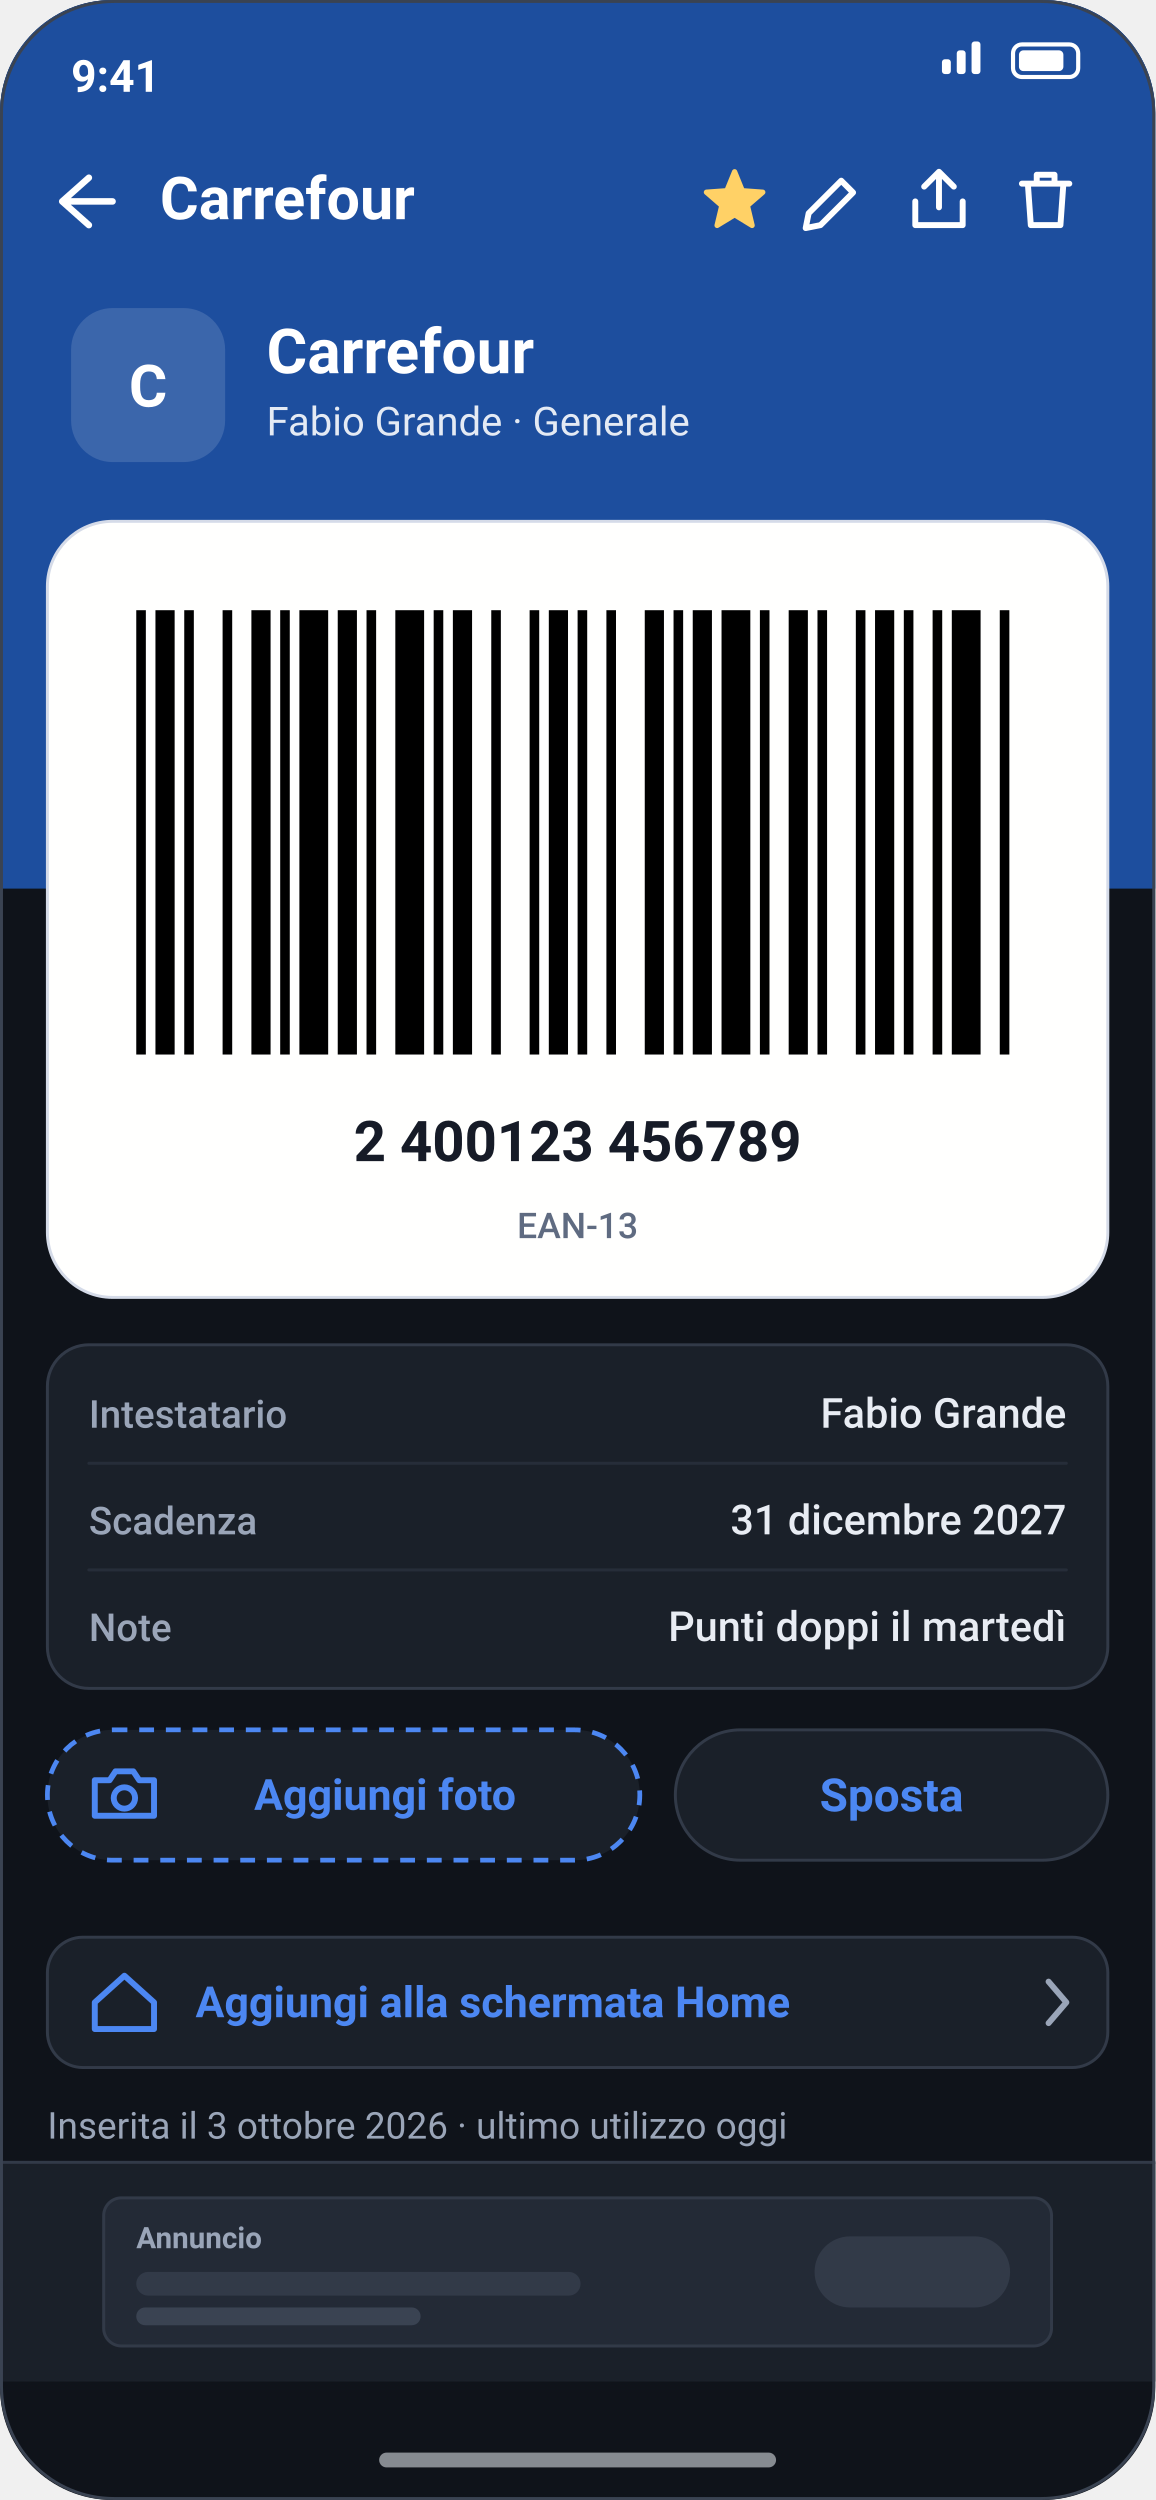
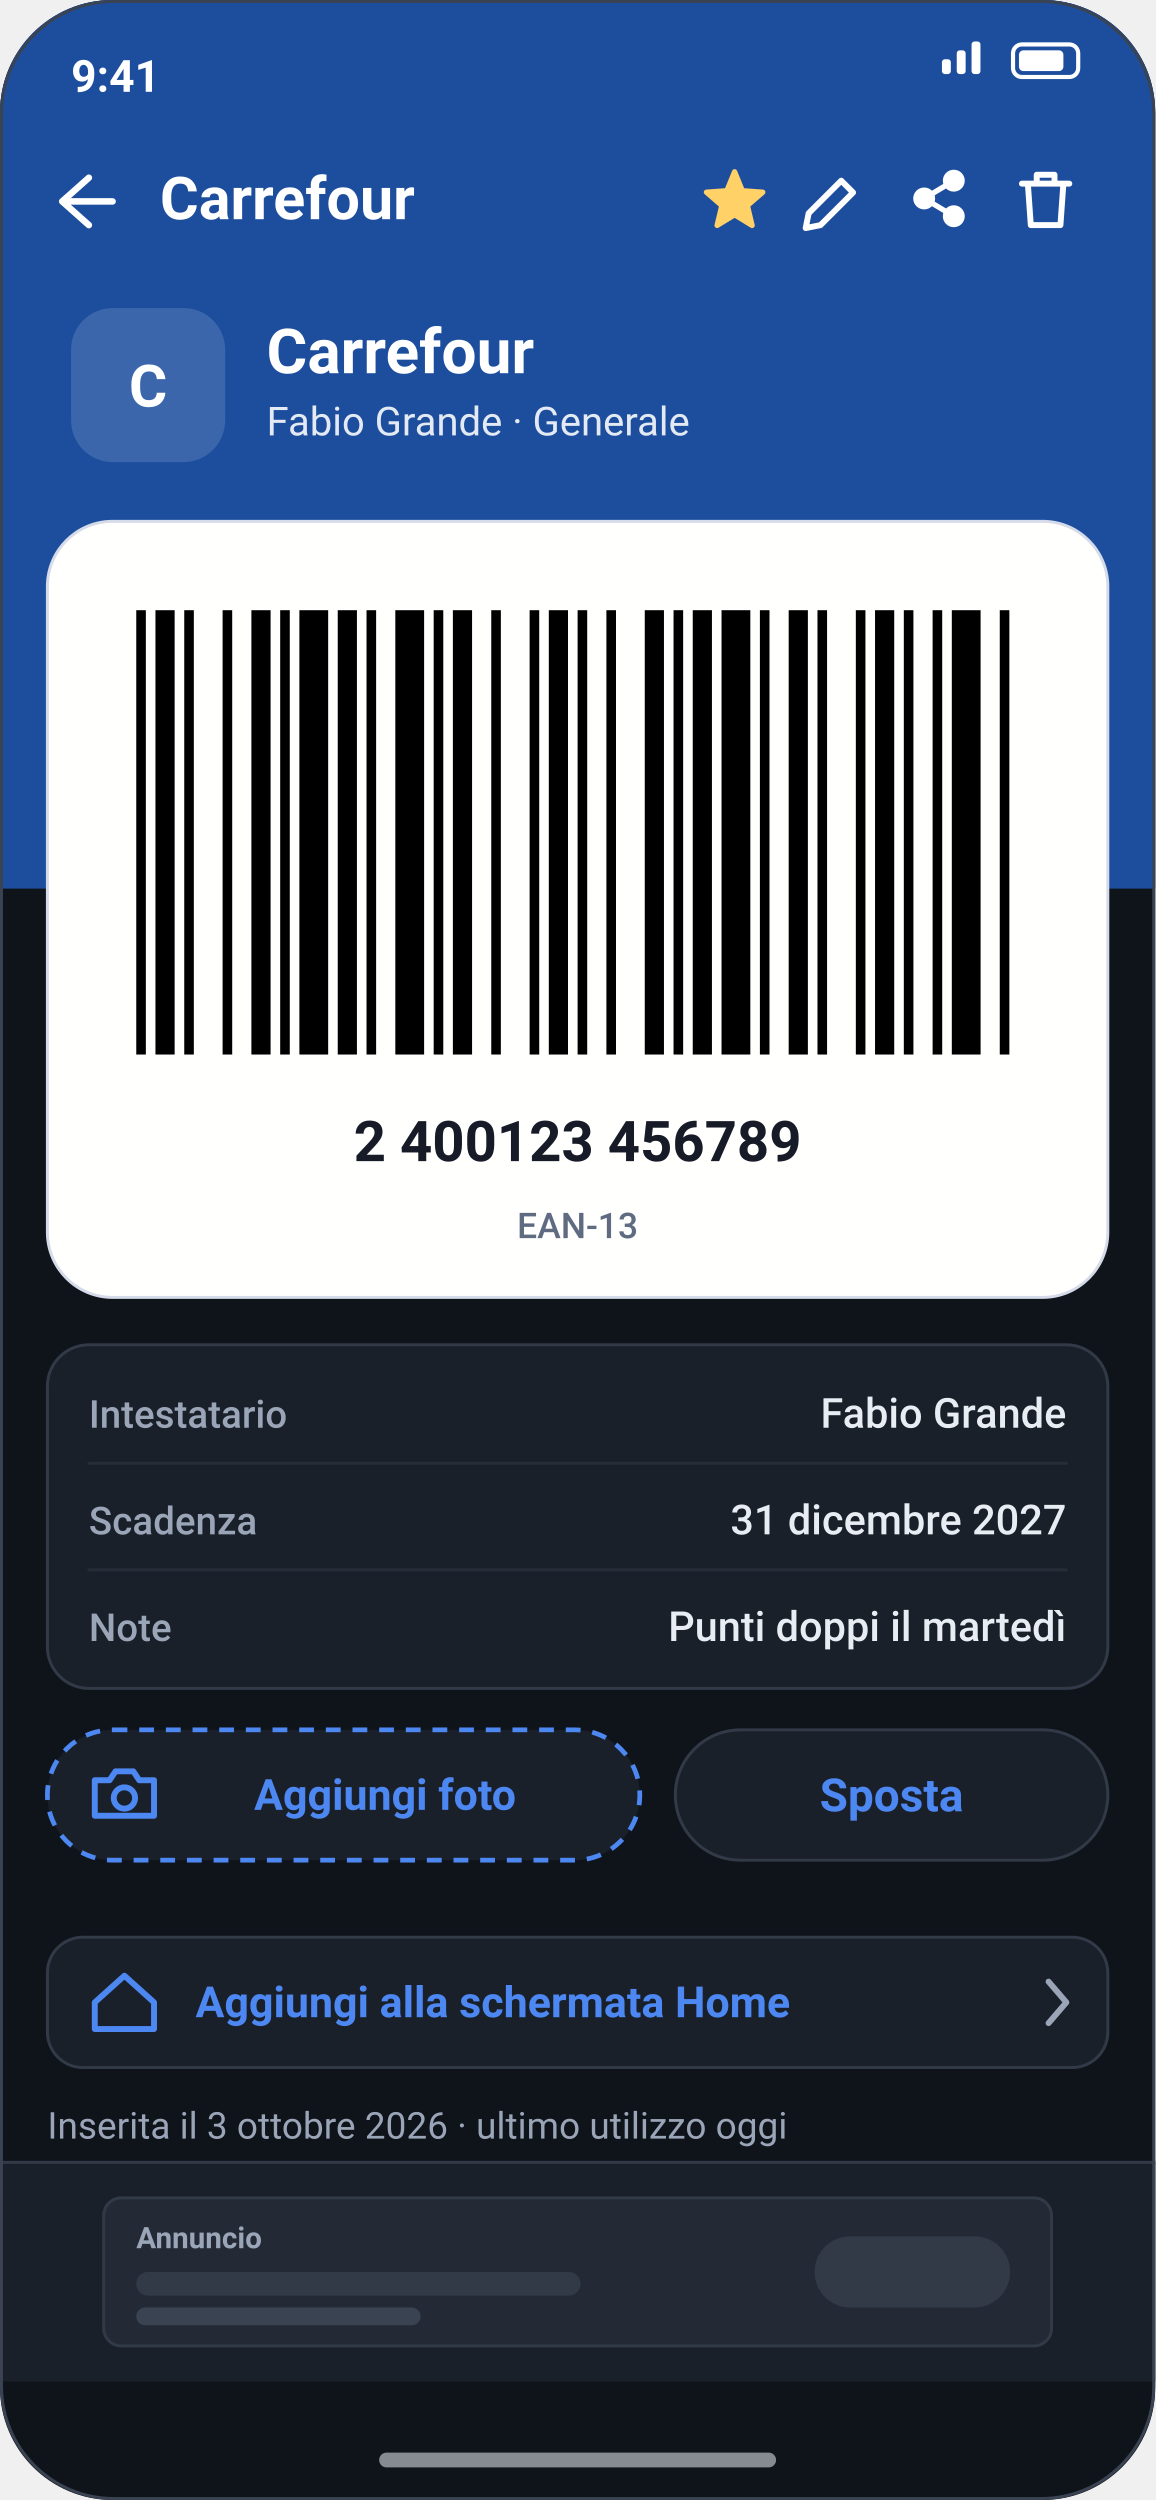
<svg xmlns="http://www.w3.org/2000/svg" viewBox="0 0 390 844" width="390" height="844" font-family="Roboto, Inter, 'Helvetica Neue', Arial, sans-serif">
  <defs>
    <clipPath id="s">
      <rect width="390" height="844" rx="38" />
    </clipPath>
  </defs>
  <g clip-path="url(#s)">
    <rect x="0" y="0" width="390" height="844" rx="0" fill="#0F131A" opacity="1" />
    <rect x="0" y="0" width="390" height="300" rx="0" fill="#1D4E9E" opacity="1" />
    <path d="M30 60 L21 68 L30 76 M21 68 H38" fill="none" stroke="#fff" stroke-width="2.2" stroke-linecap="round" stroke-linejoin="round" />
    <text x="54" y="74" font-size="20" font-weight="600" fill="#fff" text-anchor="start" opacity="1">Carrefour</text>
    <polygon points="248.0,58.0 250.6,64.4 257.5,64.9 252.3,69.4 253.9,76.1 248.0,72.5 242.1,76.1 243.7,69.4 238.5,64.9 245.4,64.4" fill="#FFD166" stroke="#FFD166" stroke-width="1.8" stroke-linejoin="round" />
    <path d="M272 77 L273 72 L284 61 L288 65 L277 76 Z" fill="none" stroke="#fff" stroke-width="2" stroke-linejoin="round" />
-     <g fill="none" stroke="#fff" stroke-width="2" stroke-linecap="round" stroke-linejoin="round">
-       <path d="M317 70 V58 M312 63 L317 58 L322 63" />
-       <path d="M309 68 V76 H325 V68" />
+     <g stroke="#fff" stroke-width="1.8" fill="#fff">
+       <path d="M322 61 L312 67 L322 73" fill="none" />
+       <circle cx="322" cy="61" r="2.8" />
+       <circle cx="312" cy="67" r="2.8" />
+       <circle cx="322" cy="73" r="2.8" />
    </g>
    <g fill="none" stroke="#fff" stroke-width="2" stroke-linecap="round" stroke-linejoin="round">
      <path d="M345 62 H361 M350 62 V59 H356 V62 M347 62 L348 76 H358 L359 62" />
    </g>
    <rect x="24" y="104" width="52" height="52" rx="14.04" fill="#ffffff22" opacity="1" />
    <text x="50.0" y="137.28" font-size="19.76" font-weight="700" fill="#fff" text-anchor="middle" opacity="1">C</text>
    <text x="90" y="126" font-size="21" font-weight="700" fill="#fff" text-anchor="start" opacity="1">Carrefour</text>
    <text x="90" y="147" font-size="13.5" font-weight="400" fill="#fff" text-anchor="start" opacity="0.88">Fabio Grande · Generale</text>
    <rect x="16" y="176" width="358" height="262" rx="22" fill="#FFFFFE" stroke="#D5DBE8" stroke-width="1" opacity="1" />
    <rect x="46.00" y="206" width="3.24" height="150" fill="#000" />
    <rect x="52.48" y="206" width="6.48" height="150" fill="#000" />
    <rect x="62.20" y="206" width="3.24" height="150" fill="#000" />
    <rect x="75.15" y="206" width="3.24" height="150" fill="#000" />
    <rect x="84.87" y="206" width="6.48" height="150" fill="#000" />
    <rect x="94.59" y="206" width="3.24" height="150" fill="#000" />
    <rect x="101.07" y="206" width="9.72" height="150" fill="#000" />
    <rect x="114.02" y="206" width="6.48" height="150" fill="#000" />
    <rect x="123.74" y="206" width="3.24" height="150" fill="#000" />
    <rect x="133.46" y="206" width="9.72" height="150" fill="#000" />
    <rect x="146.41" y="206" width="3.24" height="150" fill="#000" />
    <rect x="152.89" y="206" width="6.48" height="150" fill="#000" />
    <rect x="165.85" y="206" width="3.24" height="150" fill="#000" />
    <rect x="178.80" y="206" width="3.24" height="150" fill="#000" />
    <rect x="185.28" y="206" width="6.48" height="150" fill="#000" />
    <rect x="195.00" y="206" width="3.24" height="150" fill="#000" />
    <rect x="204.72" y="206" width="3.24" height="150" fill="#000" />
    <rect x="217.67" y="206" width="6.48" height="150" fill="#000" />
    <rect x="227.39" y="206" width="3.24" height="150" fill="#000" />
    <rect x="233.87" y="206" width="6.48" height="150" fill="#000" />
    <rect x="243.59" y="206" width="9.72" height="150" fill="#000" />
    <rect x="256.54" y="206" width="3.24" height="150" fill="#000" />
    <rect x="266.26" y="206" width="6.48" height="150" fill="#000" />
    <rect x="275.98" y="206" width="3.24" height="150" fill="#000" />
    <rect x="288.93" y="206" width="3.24" height="150" fill="#000" />
    <rect x="295.41" y="206" width="6.48" height="150" fill="#000" />
    <rect x="305.13" y="206" width="3.24" height="150" fill="#000" />
    <rect x="314.85" y="206" width="3.24" height="150" fill="#000" />
    <rect x="321.33" y="206" width="9.72" height="150" fill="#000" />
    <rect x="337.52" y="206" width="3.24" height="150" fill="#000" />
    <text x="195" y="392" font-size="19" font-weight="600" fill="#161B27" text-anchor="middle" opacity="1">2 400123 456789</text>
    <text x="195" y="418" font-size="12" font-weight="500" fill="#5F6B81" text-anchor="middle" opacity="1">EAN-13</text>
    <rect x="16" y="454" width="358" height="116" rx="14" fill="#1A2029" stroke="#323A48" stroke-width="1" opacity="1" />
    <text x="30" y="482" font-size="13" font-weight="500" fill="#9AA5B8" text-anchor="start" opacity="1">Intestatario</text>
    <text x="360" y="482" font-size="14" font-weight="500" fill="#E8ECF3" text-anchor="end" opacity="1">Fabio Grande</text>
    <line x1="30" y1="494" x2="360" y2="494" stroke="#262D39" stroke-width="1" stroke-linecap="round" />
    <text x="30" y="518" font-size="13" font-weight="500" fill="#9AA5B8" text-anchor="start" opacity="1">Scadenza</text>
    <text x="360" y="518" font-size="14" font-weight="500" fill="#E8ECF3" text-anchor="end" opacity="1">31 dicembre 2027</text>
    <line x1="30" y1="530" x2="360" y2="530" stroke="#262D39" stroke-width="1" stroke-linecap="round" />
    <text x="30" y="554" font-size="13" font-weight="500" fill="#9AA5B8" text-anchor="start" opacity="1">Note</text>
    <text x="360" y="554" font-size="14" font-weight="500" fill="#E8ECF3" text-anchor="end" opacity="1">Punti doppi il martedì</text>
    <rect x="16" y="584" width="200" height="44" rx="22" fill="#1A2029" stroke="#4C87F2" stroke-width="1.6" stroke-dasharray="5 4" opacity="1" />
    <g fill="none" stroke="#4C87F2" stroke-width="2" stroke-linejoin="round">
      <path d="M32 601 H37 L39 598 H45 L47 601 H52 V613 H32 Z" />
      <circle cx="42" cy="607" r="3.6" />
    </g>
    <text x="130" y="611" font-size="14.5" font-weight="600" fill="#4C87F2" text-anchor="middle" opacity="1">Aggiungi foto</text>
    <rect x="228" y="584" width="146" height="44" rx="22.0" fill="#1A2029" stroke="#323A48" stroke-width="1" opacity="1" />
    <text x="301.0" y="611.5" font-size="15.5" font-weight="600" fill="#4C87F2" text-anchor="middle" opacity="1">Sposta</text>
    <rect x="16" y="654" width="358" height="44" rx="12" fill="#1A2029" stroke="#323A48" stroke-width="1" opacity="1" />
    <path d="M32 676 L42 667 L52 676 V685 H32 Z" fill="none" stroke="#4C87F2" stroke-width="2" stroke-linejoin="round" />
    <text x="66" y="681" font-size="14.5" font-weight="600" fill="#4C87F2" text-anchor="start" opacity="1">Aggiungi alla schermata Home</text>
    <path d="M354 669 l6 7 l-6 7" fill="none" stroke="#9AA5B8" stroke-width="2" stroke-linecap="round" stroke-linejoin="round" />
    <text x="16" y="722" font-size="12.5" font-weight="400" fill="#9AA5B8" text-anchor="start" opacity="1">Inserita il 3 ottobre 2026 · ultimo utilizzo oggi</text>
    <rect x="0" y="730" width="390" height="74" rx="0" fill="#1A2029" opacity="1" />
    <line x1="0" y1="730" x2="390" y2="730" stroke="#323A48" stroke-width="1" stroke-linecap="round" />
    <rect x="35" y="742" width="320" height="50" rx="6" fill="#232A36" stroke="#323A48" stroke-width="1" opacity="1" />
    <text x="46" y="759" font-size="10" font-weight="600" fill="#9AA5B8" text-anchor="start" opacity="1">Annuncio</text>
    <rect x="46" y="767" width="150" height="8" rx="4" fill="#323A48" opacity="1" />
    <rect x="46" y="779" width="96" height="6" rx="3" fill="#3A4352" opacity="1" />
    <rect x="275" y="755" width="66" height="24" rx="12" fill="#323A48" opacity="1" />
    <text x="24" y="31" font-size="15" font-weight="600" fill="#fff" text-anchor="start" opacity="1">9:41</text>
    <g fill="#fff">
      <rect x="318" y="20" width="3" height="5" rx="1" />
      <rect x="323" y="17" width="3" height="8" rx="1" />
      <rect x="328" y="14" width="3" height="11" rx="1" />
      <rect x="342" y="15" width="22" height="11" rx="3" fill="none" stroke="#fff" stroke-width="1.4" />
      <rect x="344" y="17" width="15" height="7" rx="1.5" />
    </g>
    <rect x="128" y="828" width="134" height="5" rx="2.5" fill="#E8ECF3" opacity="0.55" />
  </g>
  <rect x=".5" y=".5" width="389" height="843" rx="38" fill="none" stroke="#3A4352" />
</svg>
